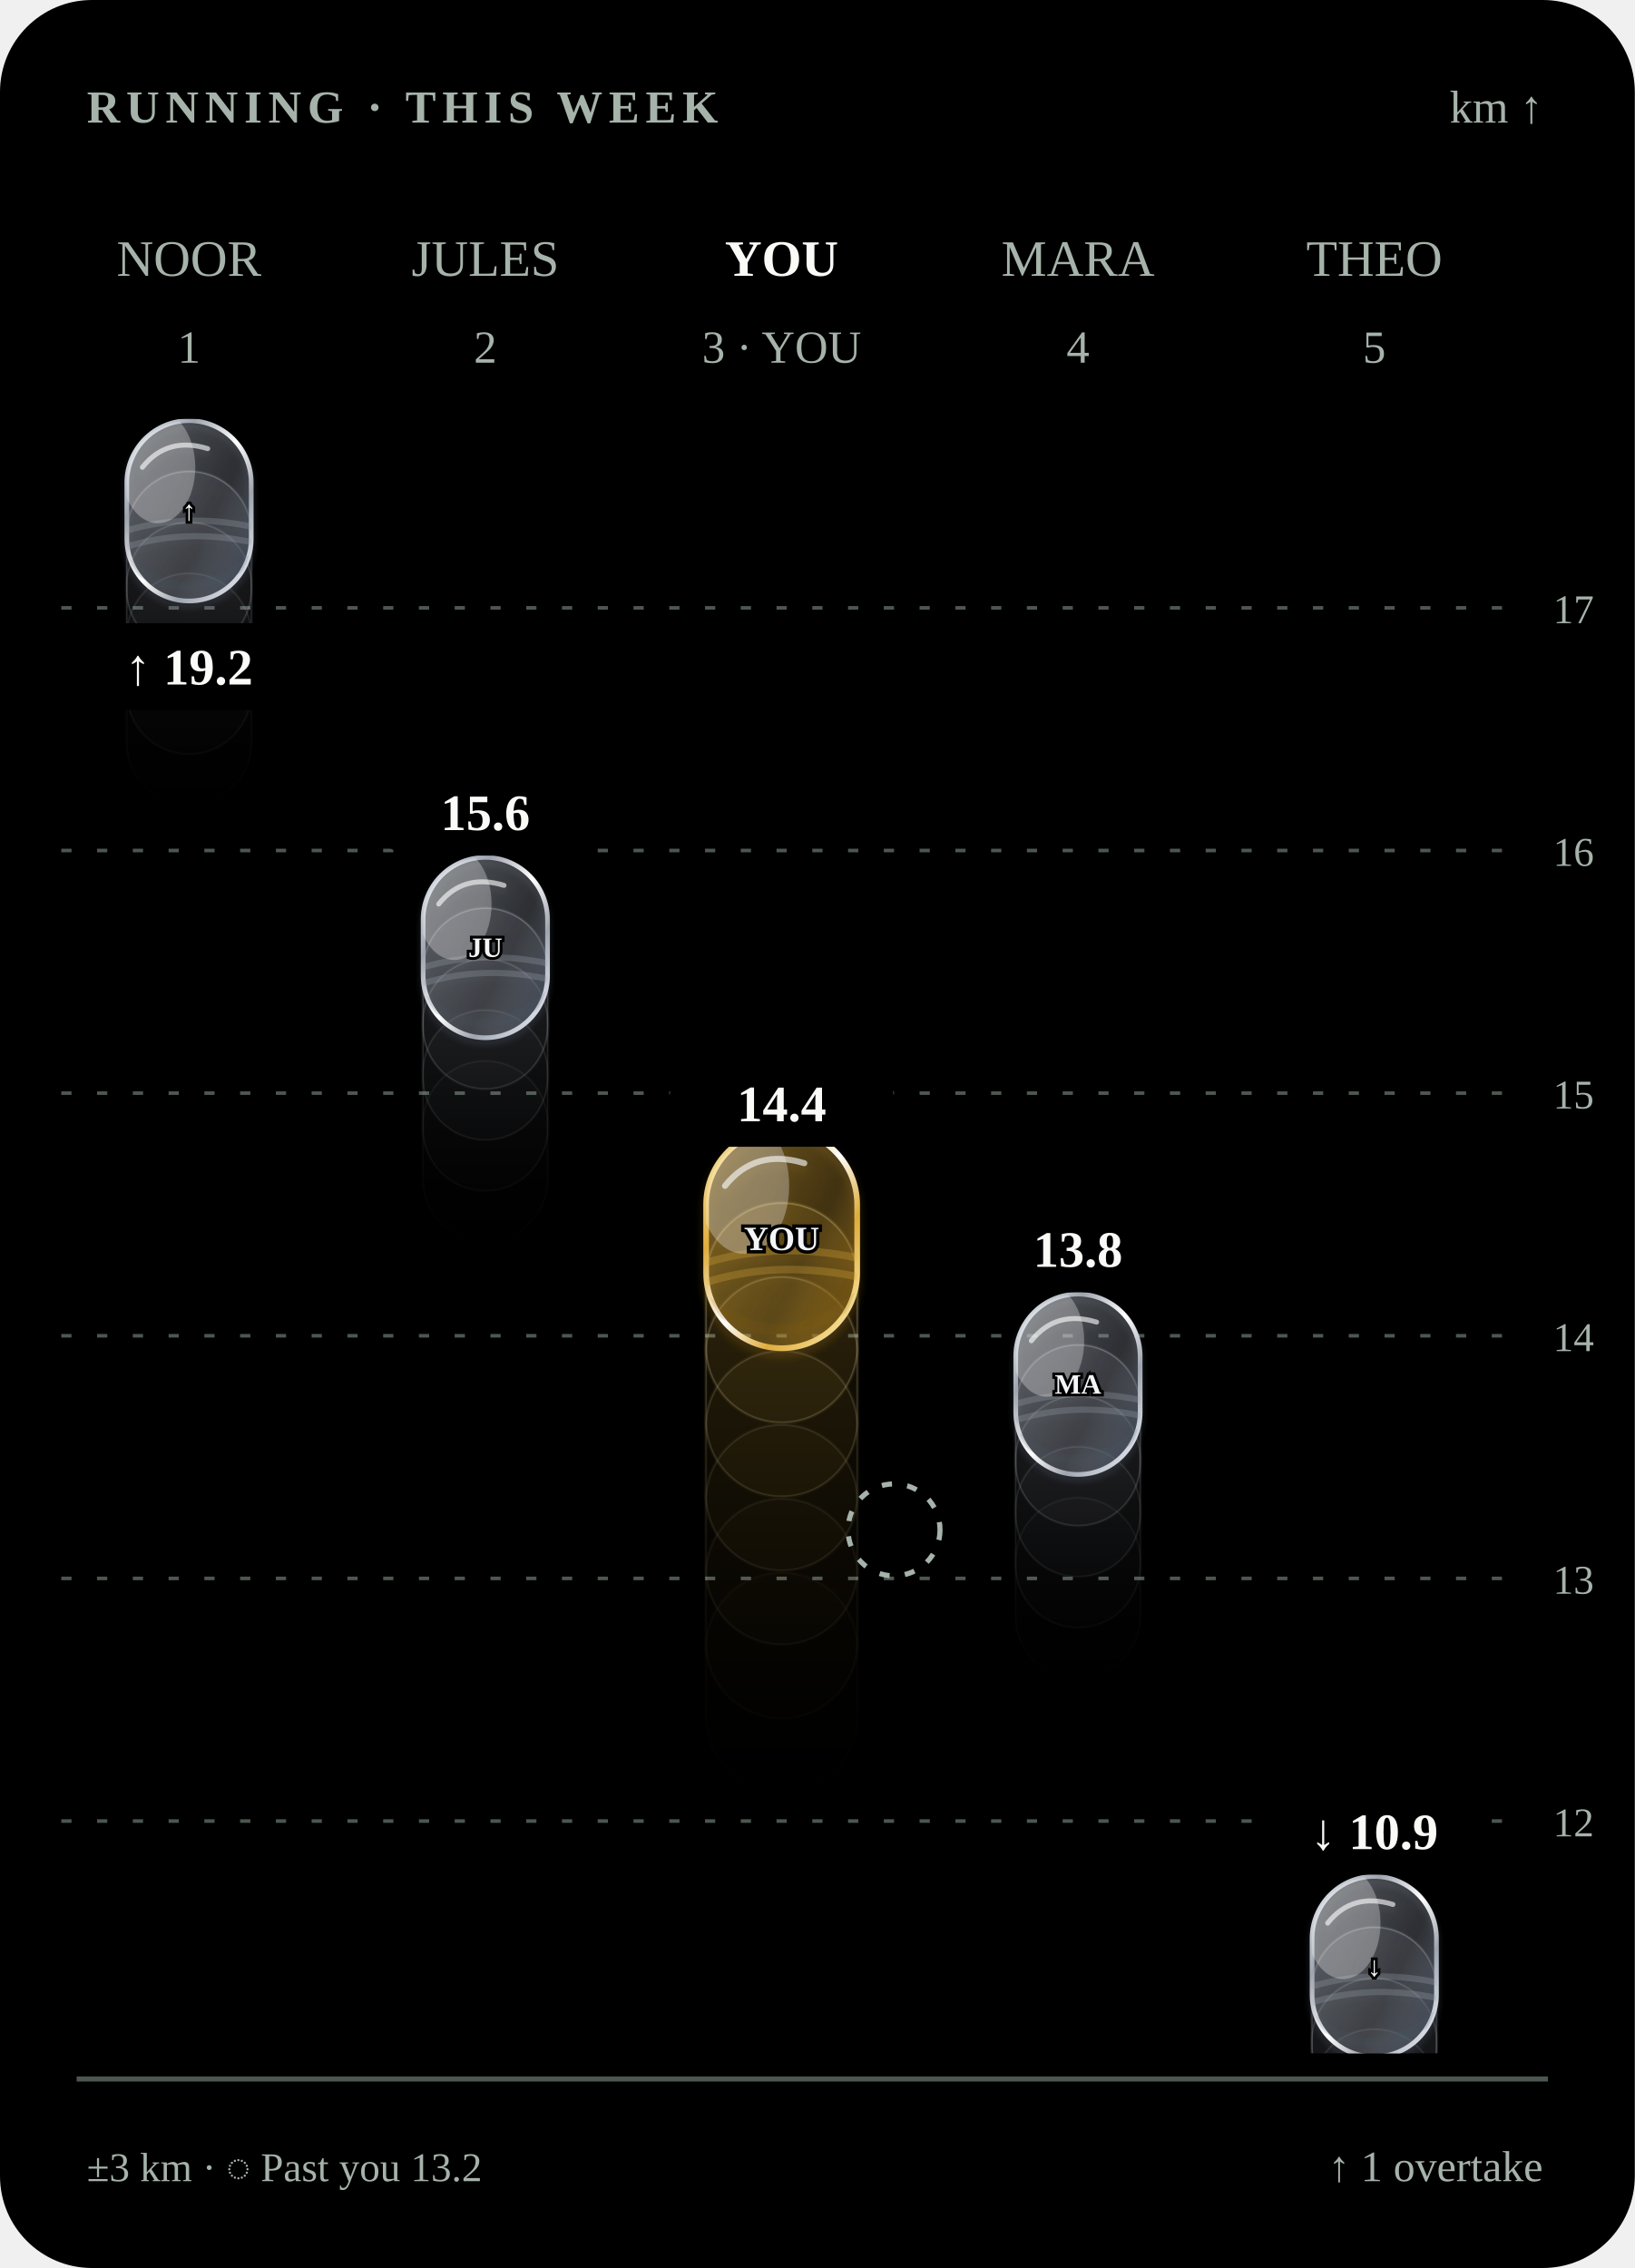
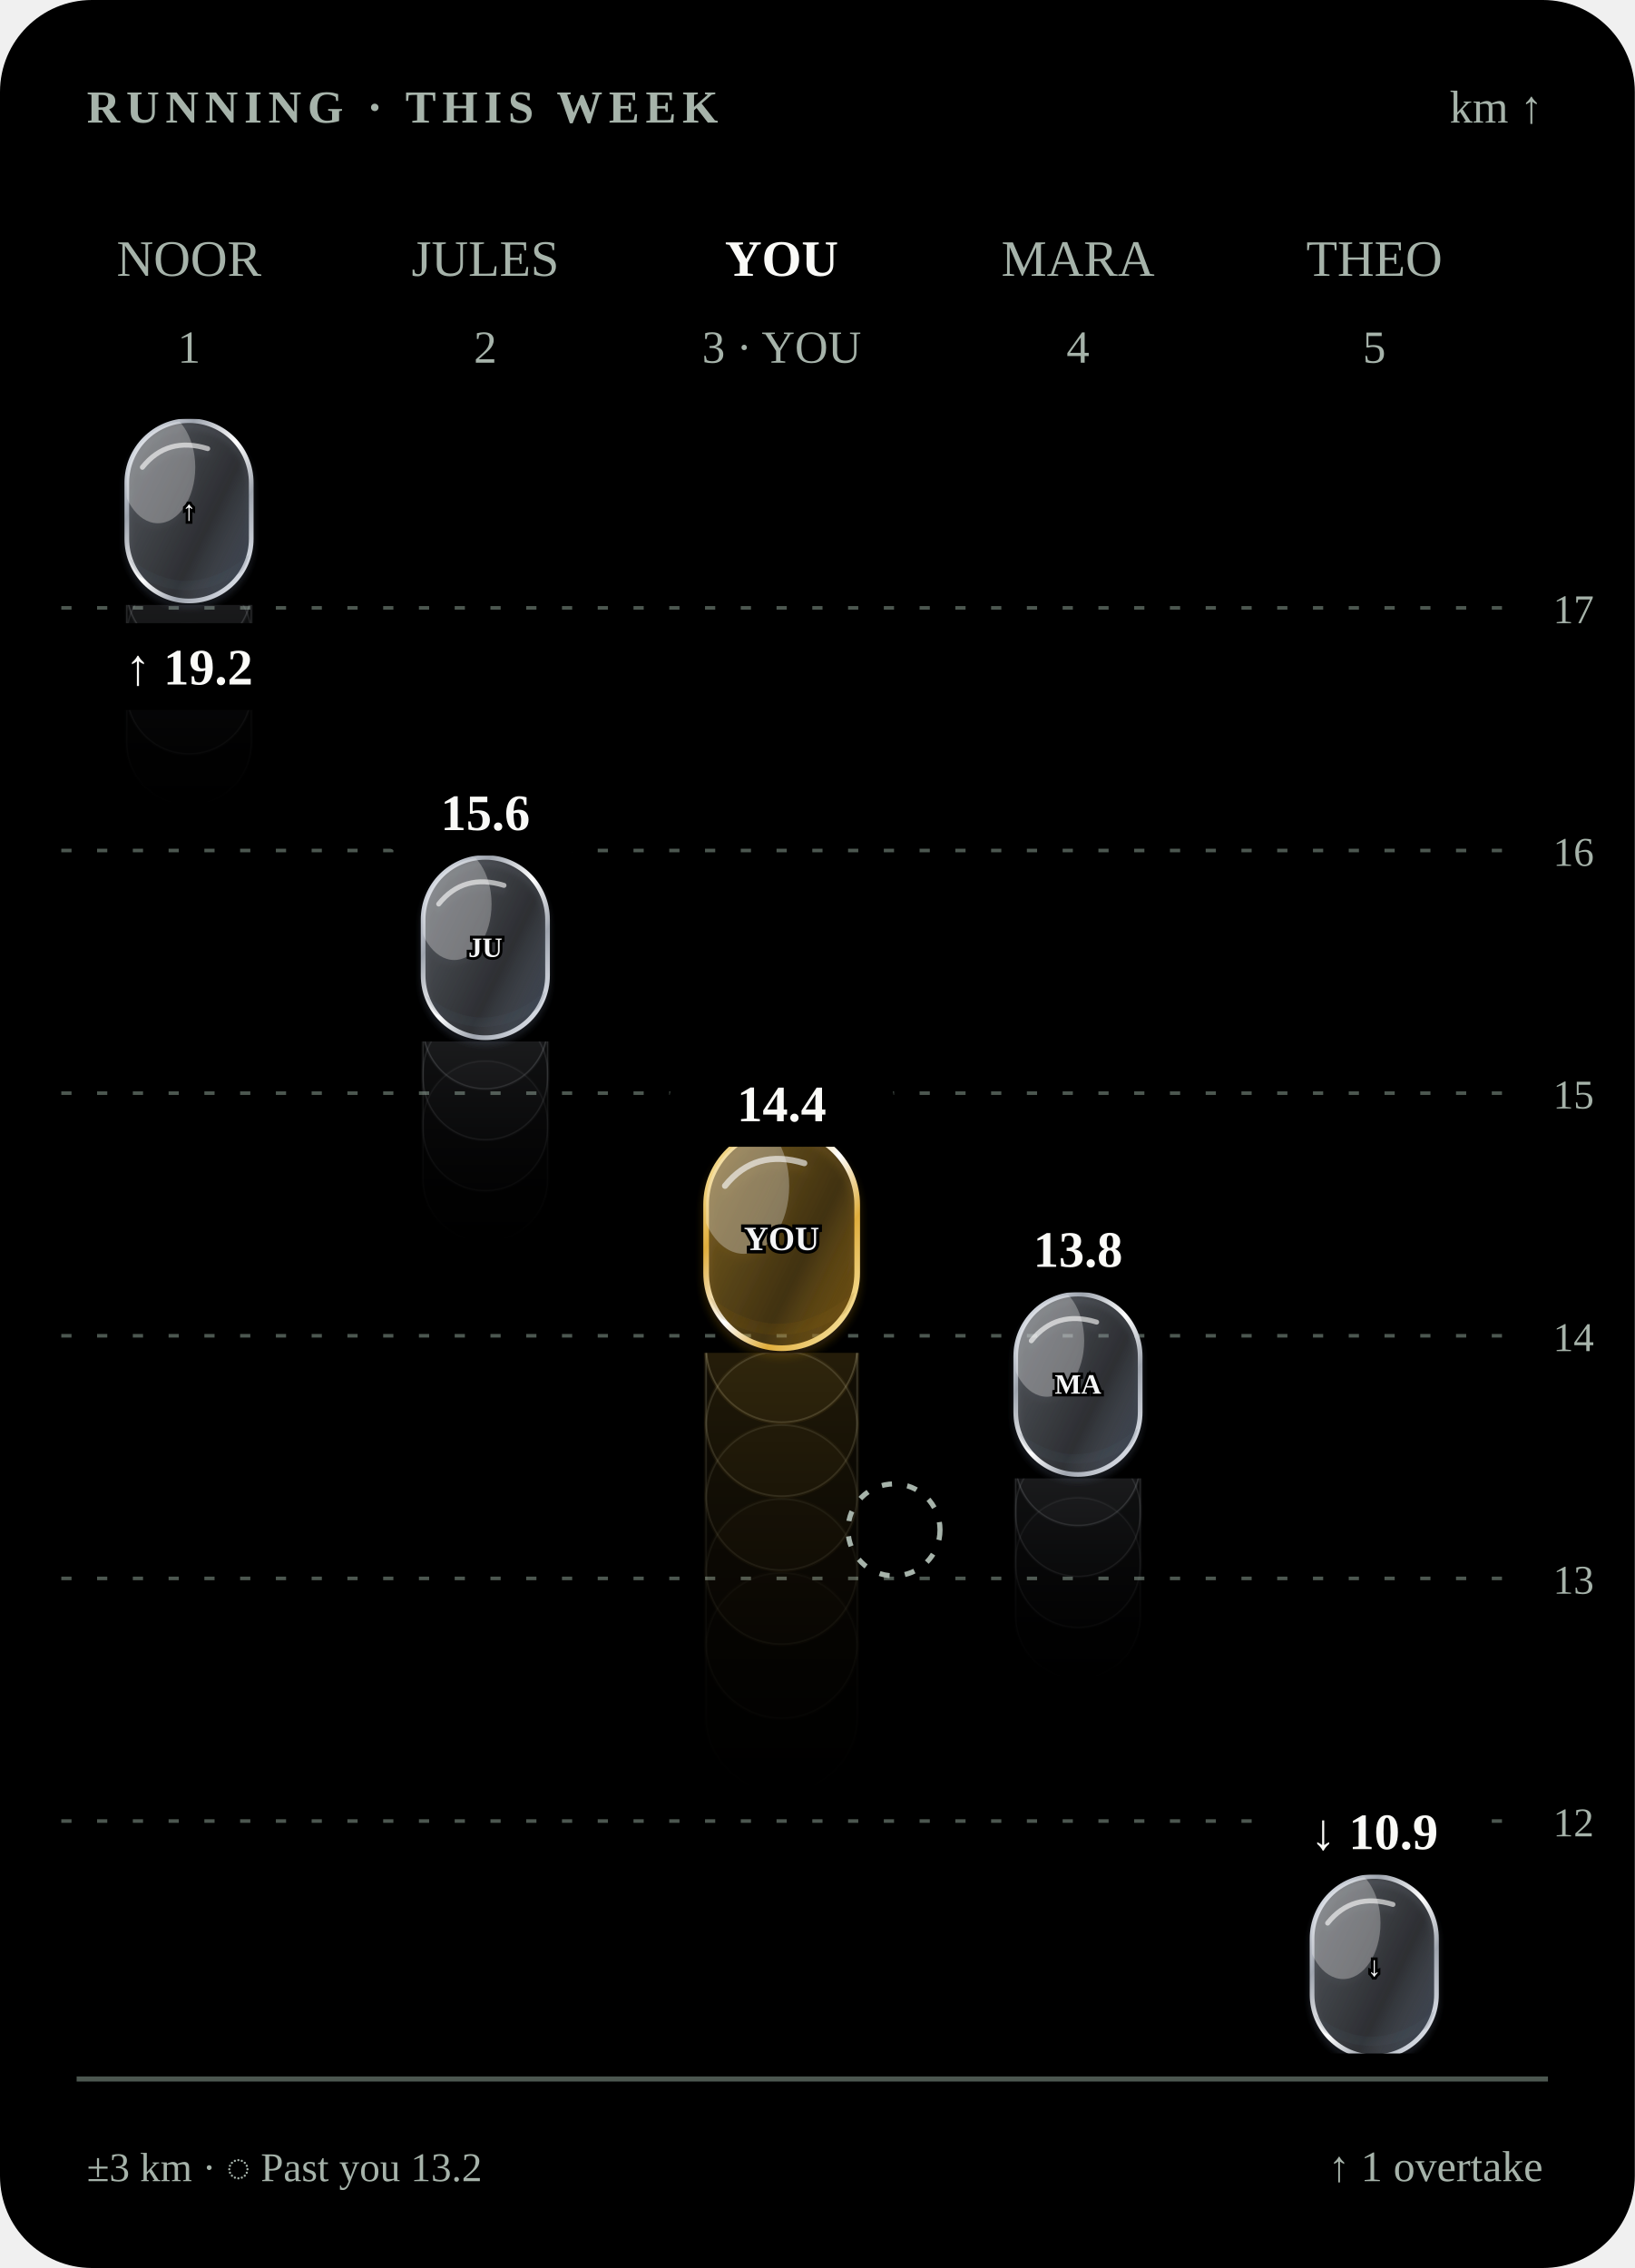
<svg xmlns="http://www.w3.org/2000/svg" viewBox="0 0 320 444" role="img" aria-label="Contour chase: fictional weekly running field. You are place 3, 14.4 km. 1 overtakes. Higher means more distance. Past you is not ranked.">
  <defs>
    <linearGradient id="«material-field-1trueR0»-wake" x1="0" y1="0" x2="0" y2="1">
      <stop stop-color="#f1c75b" stop-opacity=".65" />
      <stop offset="1" stop-color="#f1c75b" stop-opacity="0" />
    </linearGradient>
    <linearGradient id="«material-field-1trueR0»-peer" x1="0" y1="0" x2="0" y2="1">
      <stop stop-color="#819486" stop-opacity=".3" />
      <stop offset="1" stop-color="#819486" stop-opacity="0" />
    </linearGradient>
    <clipPath id="«material-field-1trueR0»-field">
      <rect x="8" y="82" width="294" height="320" rx="12" />
    </clipPath>
  </defs>
  <rect width="320" height="444" rx="18" fill="#000000" />
  <text x="17" y="24" fill="#a6b3aa" font-size="9" font-weight="600" letter-spacing="1.2">RUNNING · THIS WEEK</text>
  <text x="302" y="24" text-anchor="end" fill="#a6b3aa" font-size="9">km ↑</text>
  <g>
    <text x="37" y="54" text-anchor="middle" fill="#a6b3aa" font-size="10" font-weight="500">NOOR</text>
    <text x="37" y="71" text-anchor="middle" fill="#a6b3aa" font-size="9">1</text>
  </g>
  <g>
    <text x="95" y="54" text-anchor="middle" fill="#a6b3aa" font-size="10" font-weight="500">JULES</text>
    <text x="95" y="71" text-anchor="middle" fill="#a6b3aa" font-size="9">2</text>
  </g>
  <g>
    <text x="153" y="54" text-anchor="middle" fill="#fafaf7" font-size="10" font-weight="800">YOU</text>
    <text x="153" y="71" text-anchor="middle" fill="#a6b3aa" font-size="9">3 · YOU</text>
  </g>
  <g>
    <text x="211" y="54" text-anchor="middle" fill="#a6b3aa" font-size="10" font-weight="500">MARA</text>
    <text x="211" y="71" text-anchor="middle" fill="#a6b3aa" font-size="9">4</text>
  </g>
  <g>
    <text x="269" y="54" text-anchor="middle" fill="#a6b3aa" font-size="10" font-weight="500">THEO</text>
    <text x="269" y="71" text-anchor="middle" fill="#a6b3aa" font-size="9">5</text>
  </g>
  <g>
    <path d="M12 356.5H294" stroke="#4c5750" stroke-width="0.7" stroke-dasharray="2 5" />
    <text x="308" y="359.5" text-anchor="middle" font-size="8" fill="#a6b3aa">12</text>
  </g>
  <g>
    <path d="M12 309H294" stroke="#4c5750" stroke-width="0.7" stroke-dasharray="2 5" />
    <text x="308" y="312" text-anchor="middle" font-size="8" fill="#a6b3aa">13</text>
  </g>
  <g>
    <path d="M12 261.5H294" stroke="#4c5750" stroke-width="0.7" stroke-dasharray="2 5" />
    <text x="308" y="264.5" text-anchor="middle" font-size="8" fill="#a6b3aa">14</text>
  </g>
  <g>
    <path d="M12 214H294" stroke="#4c5750" stroke-width="0.7" stroke-dasharray="2 5" />
    <text x="308" y="217" text-anchor="middle" font-size="8" fill="#a6b3aa">15</text>
  </g>
  <g>
    <path d="M12 166.5H294" stroke="#4c5750" stroke-width="0.7" stroke-dasharray="2 5" />
    <text x="308" y="169.5" text-anchor="middle" font-size="8" fill="#a6b3aa">16</text>
  </g>
  <g>
    <path d="M12 119H294" stroke="#4c5750" stroke-width="0.7" stroke-dasharray="2 5" />
    <text x="308" y="122" text-anchor="middle" font-size="8" fill="#a6b3aa">17</text>
  </g>
  <g clip-path="url(#«material-field-1trueR0»-field)">
    <g>
      <g transform="translate(37 100) scale(0.6086957)" data-material-racer="silver">
        <defs>
          <linearGradient id="«material-field-1trueR15n»-body" x1="-0.5" y1="0" x2="0.9" y2="1">
            <stop offset="0" stop-color="#f4f8ff" stop-opacity="0.72" />
            <stop offset="0.35" stop-color="#9fa5af" stop-opacity="0.42" />
            <stop offset="0.74" stop-color="#9fa5af" stop-opacity="0.24" />
            <stop offset="1" stop-color="#4a5668" stop-opacity="0.65" />
          </linearGradient>
          <linearGradient id="«material-field-1trueR15n»-rim" x1="0" y1="0" x2="1" y2="1">
            <stop stop-color="#f4f8ff" />
            <stop offset=".27" stop-color="#9fa5af" />
            <stop offset=".5" stop-color="#fff" />
            <stop offset=".7" stop-color="#9fa5af" />
            <stop offset="1" stop-color="#f4f8ff" />
          </linearGradient>
          <linearGradient id="«material-field-1trueR15n»-shine" gradientUnits="userSpaceOnUse" x1="-38" y1="-25" x2="25" y2="18">
            <stop stop-color="white" stop-opacity="0" />
            <stop offset=".36" stop-color="white" stop-opacity="0" />
            <stop offset=".48" stop-color="white" stop-opacity="0.8" />
            <stop offset=".57" stop-color="white" stop-opacity="0" />
            <stop offset="1" stop-color="white" stop-opacity="0" />
          </linearGradient>
          <linearGradient id="«material-field-1trueR15n»-fade" x1="0" y1="0" x2="0" y2="1">
            <stop stop-color="white" />
            <stop offset="1" stop-color="white" stop-opacity="0" />
          </linearGradient>
          <mask id="«material-field-1trueR15n»-wake" maskUnits="userSpaceOnUse" x="-35" y="-35" width="70" height="140.55">
            <rect x="-35" y="-29" width="70" height="124.55" fill="url(#«material-field-1trueR15n»-fade)" />
          </mask>
+           <clipPath id="«material-field-1trueR15n»-after-head" clipPathUnits="userSpaceOnUse">
+             <rect x="-40" y="30.2" width="80" height="145.55" />
+           </clipPath>
          <clipPath id="«material-field-1trueR15n»-clip">
            <rect x="-20" y="-29" width="40" height="58" rx="20" />
          </clipPath>
          <filter id="«material-field-1trueR15n»-shadow" x="-50%" y="-50%" width="200%" height="220%">
            <feDropShadow dx="0" dy="1.5" stdDeviation="1.1" flood-color="#4a5668" flood-opacity="0.4" />
          </filter>
          <pattern id="«material-field-1trueR15n»-grain" width="3" height="3" patternUnits="userSpaceOnUse">
            <path d="M0 .4H3" stroke="#f4f8ff" stroke-opacity=".22" stroke-width=".35" />
          </pattern>
        </defs>
-         <g mask="url(#«material-field-1trueR15n»-wake)">
-           <g style="transform:translateY(16.3875px);opacity:0.6;--echo-distance:65.55px;animation-duration:1.32s;animation-delay:0s">
-             <rect x="-20" y="-29" width="40" height="58" rx="20" fill="#9fa5af" opacity="0.24" stroke="#9fa5af" stroke-width="1.2" />
-             <rect x="-20" y="-29" width="40" height="58" rx="20" fill="none" stroke="#f4f8ff" stroke-width="0.45" opacity="0.6" />
-           </g>
-           <g style="transform:translateY(32.775px);opacity:0.48;--echo-distance:65.55px;animation-duration:1.32s;animation-delay:-0.33s">
-             <rect x="-20" y="-29" width="40" height="58" rx="20" fill="#9fa5af" opacity="0.24" stroke="#9fa5af" stroke-width="1.2" />
-             <rect x="-20" y="-29" width="40" height="58" rx="20" fill="none" stroke="#f4f8ff" stroke-width="0.45" opacity="0.6" />
-           </g>
-           <g style="transform:translateY(49.1625px);opacity:0.36;--echo-distance:65.55px;animation-duration:1.32s;animation-delay:-0.66s">
-             <rect x="-20" y="-29" width="40" height="58" rx="20" fill="#9fa5af" opacity="0.24" stroke="#9fa5af" stroke-width="1.2" />
-             <rect x="-20" y="-29" width="40" height="58" rx="20" fill="none" stroke="#f4f8ff" stroke-width="0.45" opacity="0.6" />
-           </g>
-           <g style="transform:translateY(65.55px);opacity:0.24;--echo-distance:65.55px;animation-duration:1.32s;animation-delay:-0.99s">
-             <rect x="-20" y="-29" width="40" height="58" rx="20" fill="#9fa5af" opacity="0.24" stroke="#9fa5af" stroke-width="1.2" />
-             <rect x="-20" y="-29" width="40" height="58" rx="20" fill="none" stroke="#f4f8ff" stroke-width="0.45" opacity="0.6" />
+         <g clip-path="url(#«material-field-1trueR15n»-after-head)" data-wake-start="30.2">
+           <g mask="url(#«material-field-1trueR15n»-wake)">
+             <g style="transform:translateY(16.3875px);opacity:0.6;--echo-distance:65.55px;animation-duration:1.32s;animation-delay:0s">
+               <rect x="-20" y="-29" width="40" height="58" rx="20" fill="#9fa5af" opacity="0.24" stroke="#9fa5af" stroke-width="1.2" />
+               <rect x="-20" y="-29" width="40" height="58" rx="20" fill="none" stroke="#f4f8ff" stroke-width="0.45" opacity="0.6" />
+             </g>
+             <g style="transform:translateY(32.775px);opacity:0.48;--echo-distance:65.55px;animation-duration:1.32s;animation-delay:-0.33s">
+               <rect x="-20" y="-29" width="40" height="58" rx="20" fill="#9fa5af" opacity="0.24" stroke="#9fa5af" stroke-width="1.2" />
+               <rect x="-20" y="-29" width="40" height="58" rx="20" fill="none" stroke="#f4f8ff" stroke-width="0.45" opacity="0.6" />
+             </g>
+             <g style="transform:translateY(49.1625px);opacity:0.36;--echo-distance:65.55px;animation-duration:1.32s;animation-delay:-0.66s">
+               <rect x="-20" y="-29" width="40" height="58" rx="20" fill="#9fa5af" opacity="0.24" stroke="#9fa5af" stroke-width="1.2" />
+               <rect x="-20" y="-29" width="40" height="58" rx="20" fill="none" stroke="#f4f8ff" stroke-width="0.45" opacity="0.6" />
+             </g>
+             <g style="transform:translateY(65.55px);opacity:0.24;--echo-distance:65.55px;animation-duration:1.32s;animation-delay:-0.99s">
+               <rect x="-20" y="-29" width="40" height="58" rx="20" fill="#9fa5af" opacity="0.24" stroke="#9fa5af" stroke-width="1.2" />
+               <rect x="-20" y="-29" width="40" height="58" rx="20" fill="none" stroke="#f4f8ff" stroke-width="0.45" opacity="0.6" />
+             </g>
          </g>
        </g>
        <g filter="url(#«material-field-1trueR15n»-shadow)">
          <rect x="-20" y="-29" width="40" height="58" rx="20" fill="url(#«material-field-1trueR15n»-body)" stroke="url(#«material-field-1trueR15n»-rim)" stroke-width="1.5" />
          <g clip-path="url(#«material-field-1trueR15n»-clip)">
-             <path d="M-32 11Q-3-3 31 8M-31 16Q-3 2 31 13" fill="none" stroke="#9fa5af" stroke-width="2" opacity=".28" />
            <ellipse cx="-10" cy="-14" rx="12" ry="18" fill="white" opacity="0.28" />
            <path d="M-15-14Q-7-24 6-20" fill="none" stroke="white" stroke-width="1.6" stroke-linecap="round" opacity="0.6" />
            <path d="M-23 14Q0 35 24 12" fill="none" stroke="#4a5668" stroke-width="3" opacity=".15" />
          </g>
        </g>
        <text x="0" y="3" text-anchor="middle" fill="#f4f5f6" stroke="#000000" stroke-width="1.8" paint-order="stroke" font-size="9" font-weight="800">↑</text>
      </g>
      <g display="none">
        <circle cx="37" cy="114" r="14" fill="none" stroke="#819486" stroke-width="1.4" opacity="0.35" />
        <circle cx="37" cy="127" r="14" fill="none" stroke="#819486" stroke-width="1.4" opacity="0.2" />
        <circle cx="37" cy="100" r="14" fill="#fafaf7" stroke="#819486" stroke-width="1.5" />
        <text x="37" y="103" text-anchor="middle" font-size="8.5" font-weight="700" fill="#fafaf7">↑</text>
      </g>
      <rect x="15" y="122" width="44" height="17" rx="8" fill="#000000" />
      <text x="37" y="134" text-anchor="middle" font-size="10" font-weight="700" fill="#fafaf7">↑ 19.2</text>
    </g>
    <g>
      <g transform="translate(95 185.5) scale(0.6086957)" data-material-racer="silver">
        <defs>
          <linearGradient id="«material-field-1trueR19n»-body" x1="-0.5" y1="0" x2="0.9" y2="1">
            <stop offset="0" stop-color="#f4f8ff" stop-opacity="0.72" />
            <stop offset="0.35" stop-color="#9fa5af" stop-opacity="0.42" />
            <stop offset="0.74" stop-color="#9fa5af" stop-opacity="0.24" />
            <stop offset="1" stop-color="#4a5668" stop-opacity="0.65" />
          </linearGradient>
          <linearGradient id="«material-field-1trueR19n»-rim" x1="0" y1="0" x2="1" y2="1">
            <stop stop-color="#f4f8ff" />
            <stop offset=".27" stop-color="#9fa5af" />
            <stop offset=".5" stop-color="#fff" />
            <stop offset=".7" stop-color="#9fa5af" />
            <stop offset="1" stop-color="#f4f8ff" />
          </linearGradient>
          <linearGradient id="«material-field-1trueR19n»-shine" gradientUnits="userSpaceOnUse" x1="-38" y1="-25" x2="25" y2="18">
            <stop stop-color="white" stop-opacity="0" />
            <stop offset=".36" stop-color="white" stop-opacity="0" />
            <stop offset=".48" stop-color="white" stop-opacity="0.8" />
            <stop offset=".57" stop-color="white" stop-opacity="0" />
            <stop offset="1" stop-color="white" stop-opacity="0" />
          </linearGradient>
          <linearGradient id="«material-field-1trueR19n»-fade" x1="0" y1="0" x2="0" y2="1">
            <stop stop-color="white" />
            <stop offset="1" stop-color="white" stop-opacity="0" />
          </linearGradient>
          <mask id="«material-field-1trueR19n»-wake" maskUnits="userSpaceOnUse" x="-35" y="-35" width="70" height="140.55">
            <rect x="-35" y="-29" width="70" height="124.55" fill="url(#«material-field-1trueR19n»-fade)" />
          </mask>
+           <clipPath id="«material-field-1trueR19n»-after-head" clipPathUnits="userSpaceOnUse">
+             <rect x="-40" y="30.2" width="80" height="145.55" />
+           </clipPath>
          <clipPath id="«material-field-1trueR19n»-clip">
            <rect x="-20" y="-29" width="40" height="58" rx="20" />
          </clipPath>
          <filter id="«material-field-1trueR19n»-shadow" x="-50%" y="-50%" width="200%" height="220%">
            <feDropShadow dx="0" dy="1.5" stdDeviation="1.1" flood-color="#4a5668" flood-opacity="0.4" />
          </filter>
          <pattern id="«material-field-1trueR19n»-grain" width="3" height="3" patternUnits="userSpaceOnUse">
            <path d="M0 .4H3" stroke="#f4f8ff" stroke-opacity=".22" stroke-width=".35" />
          </pattern>
        </defs>
-         <g mask="url(#«material-field-1trueR19n»-wake)">
-           <g style="transform:translateY(16.3875px);opacity:0.6;--echo-distance:65.55px;animation-duration:1.32s;animation-delay:0s">
-             <rect x="-20" y="-29" width="40" height="58" rx="20" fill="#9fa5af" opacity="0.24" stroke="#9fa5af" stroke-width="1.2" />
-             <rect x="-20" y="-29" width="40" height="58" rx="20" fill="none" stroke="#f4f8ff" stroke-width="0.45" opacity="0.6" />
-           </g>
-           <g style="transform:translateY(32.775px);opacity:0.48;--echo-distance:65.55px;animation-duration:1.32s;animation-delay:-0.33s">
-             <rect x="-20" y="-29" width="40" height="58" rx="20" fill="#9fa5af" opacity="0.24" stroke="#9fa5af" stroke-width="1.2" />
-             <rect x="-20" y="-29" width="40" height="58" rx="20" fill="none" stroke="#f4f8ff" stroke-width="0.45" opacity="0.6" />
-           </g>
-           <g style="transform:translateY(49.1625px);opacity:0.36;--echo-distance:65.55px;animation-duration:1.32s;animation-delay:-0.66s">
-             <rect x="-20" y="-29" width="40" height="58" rx="20" fill="#9fa5af" opacity="0.24" stroke="#9fa5af" stroke-width="1.2" />
-             <rect x="-20" y="-29" width="40" height="58" rx="20" fill="none" stroke="#f4f8ff" stroke-width="0.45" opacity="0.6" />
-           </g>
-           <g style="transform:translateY(65.55px);opacity:0.24;--echo-distance:65.55px;animation-duration:1.32s;animation-delay:-0.99s">
-             <rect x="-20" y="-29" width="40" height="58" rx="20" fill="#9fa5af" opacity="0.24" stroke="#9fa5af" stroke-width="1.2" />
-             <rect x="-20" y="-29" width="40" height="58" rx="20" fill="none" stroke="#f4f8ff" stroke-width="0.45" opacity="0.6" />
+         <g clip-path="url(#«material-field-1trueR19n»-after-head)" data-wake-start="30.2">
+           <g mask="url(#«material-field-1trueR19n»-wake)">
+             <g style="transform:translateY(16.3875px);opacity:0.6;--echo-distance:65.55px;animation-duration:1.32s;animation-delay:0s">
+               <rect x="-20" y="-29" width="40" height="58" rx="20" fill="#9fa5af" opacity="0.24" stroke="#9fa5af" stroke-width="1.2" />
+               <rect x="-20" y="-29" width="40" height="58" rx="20" fill="none" stroke="#f4f8ff" stroke-width="0.45" opacity="0.6" />
+             </g>
+             <g style="transform:translateY(32.775px);opacity:0.48;--echo-distance:65.55px;animation-duration:1.32s;animation-delay:-0.33s">
+               <rect x="-20" y="-29" width="40" height="58" rx="20" fill="#9fa5af" opacity="0.24" stroke="#9fa5af" stroke-width="1.2" />
+               <rect x="-20" y="-29" width="40" height="58" rx="20" fill="none" stroke="#f4f8ff" stroke-width="0.45" opacity="0.6" />
+             </g>
+             <g style="transform:translateY(49.1625px);opacity:0.36;--echo-distance:65.55px;animation-duration:1.32s;animation-delay:-0.66s">
+               <rect x="-20" y="-29" width="40" height="58" rx="20" fill="#9fa5af" opacity="0.24" stroke="#9fa5af" stroke-width="1.2" />
+               <rect x="-20" y="-29" width="40" height="58" rx="20" fill="none" stroke="#f4f8ff" stroke-width="0.45" opacity="0.6" />
+             </g>
+             <g style="transform:translateY(65.55px);opacity:0.24;--echo-distance:65.55px;animation-duration:1.32s;animation-delay:-0.99s">
+               <rect x="-20" y="-29" width="40" height="58" rx="20" fill="#9fa5af" opacity="0.24" stroke="#9fa5af" stroke-width="1.2" />
+               <rect x="-20" y="-29" width="40" height="58" rx="20" fill="none" stroke="#f4f8ff" stroke-width="0.45" opacity="0.6" />
+             </g>
          </g>
        </g>
        <g filter="url(#«material-field-1trueR19n»-shadow)">
          <rect x="-20" y="-29" width="40" height="58" rx="20" fill="url(#«material-field-1trueR19n»-body)" stroke="url(#«material-field-1trueR19n»-rim)" stroke-width="1.5" />
          <g clip-path="url(#«material-field-1trueR19n»-clip)">
-             <path d="M-32 11Q-3-3 31 8M-31 16Q-3 2 31 13" fill="none" stroke="#9fa5af" stroke-width="2" opacity=".28" />
            <ellipse cx="-10" cy="-14" rx="12" ry="18" fill="white" opacity="0.28" />
            <path d="M-15-14Q-7-24 6-20" fill="none" stroke="white" stroke-width="1.6" stroke-linecap="round" opacity="0.6" />
            <path d="M-23 14Q0 35 24 12" fill="none" stroke="#4a5668" stroke-width="3" opacity=".15" />
          </g>
        </g>
        <text x="0" y="3" text-anchor="middle" fill="#f4f5f6" stroke="#000000" stroke-width="1.8" paint-order="stroke" font-size="9" font-weight="800">JU</text>
      </g>
      <g display="none">
        <circle cx="95" cy="199.5" r="14" fill="none" stroke="#819486" stroke-width="1.4" opacity="0.35" />
        <circle cx="95" cy="212.5" r="14" fill="none" stroke="#819486" stroke-width="1.4" opacity="0.2" />
        <circle cx="95" cy="185.5" r="14" fill="#fafaf7" stroke="#819486" stroke-width="1.5" />
        <text x="95" y="188.5" text-anchor="middle" font-size="8.5" font-weight="700" fill="#fafaf7">JU</text>
      </g>
      <rect x="73" y="150.5" width="44" height="17" rx="8" fill="#000000" />
      <text x="95" y="162.5" text-anchor="middle" font-size="10" font-weight="700" fill="#fafaf7">15.6</text>
    </g>
    <g>
      <g transform="translate(153 242.5) scale(0.7391304)" data-material-racer="gold">
        <defs>
          <linearGradient id="«material-field-1trueR1dn»-body" x1="-0.5" y1="0" x2="0.9" y2="1">
            <stop offset="0" stop-color="#fff2ba" stop-opacity="0.72" />
            <stop offset="0.35" stop-color="#dfad3c" stop-opacity="0.42" />
            <stop offset="0.74" stop-color="#dfad3c" stop-opacity="0.24" />
            <stop offset="1" stop-color="#886012" stop-opacity="0.65" />
          </linearGradient>
          <linearGradient id="«material-field-1trueR1dn»-rim" x1="0" y1="0" x2="1" y2="1">
            <stop stop-color="#fff2ba" />
            <stop offset=".27" stop-color="#dfad3c" />
            <stop offset=".5" stop-color="#fff" />
            <stop offset=".7" stop-color="#dfad3c" />
            <stop offset="1" stop-color="#fff2ba" />
          </linearGradient>
          <linearGradient id="«material-field-1trueR1dn»-shine" gradientUnits="userSpaceOnUse" x1="-38" y1="-25" x2="25" y2="18">
            <stop stop-color="white" stop-opacity="0" />
            <stop offset=".36" stop-color="white" stop-opacity="0" />
            <stop offset=".48" stop-color="white" stop-opacity="0.8" />
            <stop offset=".57" stop-color="white" stop-opacity="0" />
            <stop offset="1" stop-color="white" stop-opacity="0" />
          </linearGradient>
          <linearGradient id="«material-field-1trueR1dn»-fade" x1="0" y1="0" x2="0" y2="1">
            <stop stop-color="white" />
            <stop offset="1" stop-color="white" stop-opacity="0" />
          </linearGradient>
          <mask id="«material-field-1trueR1dn»-wake" maskUnits="userSpaceOnUse" x="-35" y="-35" width="70" height="192.55">
            <rect x="-35" y="-29" width="70" height="176.55" fill="url(#«material-field-1trueR1dn»-fade)" />
          </mask>
+           <clipPath id="«material-field-1trueR1dn»-after-head" clipPathUnits="userSpaceOnUse">
+             <rect x="-40" y="30.2" width="80" height="197.55" />
+           </clipPath>
          <clipPath id="«material-field-1trueR1dn»-clip">
            <rect x="-20" y="-29" width="40" height="58" rx="20" />
          </clipPath>
          <filter id="«material-field-1trueR1dn»-shadow" x="-50%" y="-50%" width="200%" height="220%">
            <feDropShadow dx="0" dy="1.5" stdDeviation="1.1" flood-color="#886012" flood-opacity="0.4" />
          </filter>
          <pattern id="«material-field-1trueR1dn»-grain" width="3" height="3" patternUnits="userSpaceOnUse">
            <path d="M0 .4H3" stroke="#fff2ba" stroke-opacity=".22" stroke-width=".35" />
          </pattern>
        </defs>
-         <g mask="url(#«material-field-1trueR1dn»-wake)">
-           <g style="transform:translateY(19.59167px);opacity:0.6;--echo-distance:117.55px;animation-duration:1.15s;animation-delay:0s">
-             <rect x="-20" y="-29" width="40" height="58" rx="20" fill="#dfad3c" opacity="0.24" stroke="#dfad3c" stroke-width="1.2" />
-             <rect x="-20" y="-29" width="40" height="58" rx="20" fill="none" stroke="#fff2ba" stroke-width="0.45" opacity="0.6" />
-           </g>
-           <g style="transform:translateY(39.18333px);opacity:0.514;--echo-distance:117.55px;animation-duration:1.15s;animation-delay:-0.192s">
-             <rect x="-20" y="-29" width="40" height="58" rx="20" fill="#dfad3c" opacity="0.24" stroke="#dfad3c" stroke-width="1.2" />
-             <rect x="-20" y="-29" width="40" height="58" rx="20" fill="none" stroke="#fff2ba" stroke-width="0.45" opacity="0.6" />
-           </g>
-           <g style="transform:translateY(58.775px);opacity:0.429;--echo-distance:117.55px;animation-duration:1.15s;animation-delay:-0.383s">
-             <rect x="-20" y="-29" width="40" height="58" rx="20" fill="#dfad3c" opacity="0.24" stroke="#dfad3c" stroke-width="1.2" />
-             <rect x="-20" y="-29" width="40" height="58" rx="20" fill="none" stroke="#fff2ba" stroke-width="0.45" opacity="0.6" />
-           </g>
-           <g style="transform:translateY(78.36667px);opacity:0.343;--echo-distance:117.55px;animation-duration:1.15s;animation-delay:-0.575s">
-             <rect x="-20" y="-29" width="40" height="58" rx="20" fill="#dfad3c" opacity="0.24" stroke="#dfad3c" stroke-width="1.2" />
-             <rect x="-20" y="-29" width="40" height="58" rx="20" fill="none" stroke="#fff2ba" stroke-width="0.45" opacity="0.6" />
-           </g>
-           <g style="transform:translateY(97.95833px);opacity:0.257;--echo-distance:117.55px;animation-duration:1.15s;animation-delay:-0.767s">
-             <rect x="-20" y="-29" width="40" height="58" rx="20" fill="#dfad3c" opacity="0.24" stroke="#dfad3c" stroke-width="1.2" />
-             <rect x="-20" y="-29" width="40" height="58" rx="20" fill="none" stroke="#fff2ba" stroke-width="0.45" opacity="0.6" />
-           </g>
-           <g style="transform:translateY(117.55px);opacity:0.171;--echo-distance:117.55px;animation-duration:1.15s;animation-delay:-0.958s">
-             <rect x="-20" y="-29" width="40" height="58" rx="20" fill="#dfad3c" opacity="0.24" stroke="#dfad3c" stroke-width="1.2" />
-             <rect x="-20" y="-29" width="40" height="58" rx="20" fill="none" stroke="#fff2ba" stroke-width="0.45" opacity="0.6" />
+         <g clip-path="url(#«material-field-1trueR1dn»-after-head)" data-wake-start="30.2">
+           <g mask="url(#«material-field-1trueR1dn»-wake)">
+             <g style="transform:translateY(19.59167px);opacity:0.6;--echo-distance:117.55px;animation-duration:1.15s;animation-delay:0s">
+               <rect x="-20" y="-29" width="40" height="58" rx="20" fill="#dfad3c" opacity="0.24" stroke="#dfad3c" stroke-width="1.2" />
+               <rect x="-20" y="-29" width="40" height="58" rx="20" fill="none" stroke="#fff2ba" stroke-width="0.45" opacity="0.6" />
+             </g>
+             <g style="transform:translateY(39.18333px);opacity:0.514;--echo-distance:117.55px;animation-duration:1.15s;animation-delay:-0.192s">
+               <rect x="-20" y="-29" width="40" height="58" rx="20" fill="#dfad3c" opacity="0.24" stroke="#dfad3c" stroke-width="1.2" />
+               <rect x="-20" y="-29" width="40" height="58" rx="20" fill="none" stroke="#fff2ba" stroke-width="0.45" opacity="0.6" />
+             </g>
+             <g style="transform:translateY(58.775px);opacity:0.429;--echo-distance:117.55px;animation-duration:1.15s;animation-delay:-0.383s">
+               <rect x="-20" y="-29" width="40" height="58" rx="20" fill="#dfad3c" opacity="0.24" stroke="#dfad3c" stroke-width="1.2" />
+               <rect x="-20" y="-29" width="40" height="58" rx="20" fill="none" stroke="#fff2ba" stroke-width="0.45" opacity="0.6" />
+             </g>
+             <g style="transform:translateY(78.36667px);opacity:0.343;--echo-distance:117.55px;animation-duration:1.15s;animation-delay:-0.575s">
+               <rect x="-20" y="-29" width="40" height="58" rx="20" fill="#dfad3c" opacity="0.24" stroke="#dfad3c" stroke-width="1.2" />
+               <rect x="-20" y="-29" width="40" height="58" rx="20" fill="none" stroke="#fff2ba" stroke-width="0.45" opacity="0.6" />
+             </g>
+             <g style="transform:translateY(97.95833px);opacity:0.257;--echo-distance:117.55px;animation-duration:1.15s;animation-delay:-0.767s">
+               <rect x="-20" y="-29" width="40" height="58" rx="20" fill="#dfad3c" opacity="0.24" stroke="#dfad3c" stroke-width="1.2" />
+               <rect x="-20" y="-29" width="40" height="58" rx="20" fill="none" stroke="#fff2ba" stroke-width="0.45" opacity="0.6" />
+             </g>
+             <g style="transform:translateY(117.55px);opacity:0.171;--echo-distance:117.55px;animation-duration:1.15s;animation-delay:-0.958s">
+               <rect x="-20" y="-29" width="40" height="58" rx="20" fill="#dfad3c" opacity="0.24" stroke="#dfad3c" stroke-width="1.2" />
+               <rect x="-20" y="-29" width="40" height="58" rx="20" fill="none" stroke="#fff2ba" stroke-width="0.45" opacity="0.6" />
+             </g>
          </g>
        </g>
        <g filter="url(#«material-field-1trueR1dn»-shadow)">
          <rect x="-20" y="-29" width="40" height="58" rx="20" fill="url(#«material-field-1trueR1dn»-body)" stroke="url(#«material-field-1trueR1dn»-rim)" stroke-width="1.5" />
          <g clip-path="url(#«material-field-1trueR1dn»-clip)">
-             <path d="M-32 11Q-3-3 31 8M-31 16Q-3 2 31 13" fill="none" stroke="#dfad3c" stroke-width="2" opacity=".28" />
            <ellipse cx="-10" cy="-14" rx="12" ry="18" fill="white" opacity="0.28" />
            <path d="M-15-14Q-7-24 6-20" fill="none" stroke="white" stroke-width="1.6" stroke-linecap="round" opacity="0.6" />
            <path d="M-23 14Q0 35 24 12" fill="none" stroke="#886012" stroke-width="3" opacity=".15" />
          </g>
        </g>
        <text x="0" y="3" text-anchor="middle" fill="#f4f5f6" stroke="#000000" stroke-width="1.8" paint-order="stroke" font-size="9" font-weight="800">YOU</text>
      </g>
      <g display="none">
        <circle cx="153" cy="256.5" r="14" fill="none" stroke="#f1c75b" stroke-width="1.4" opacity="0.35" />
        <circle cx="153" cy="269.5" r="14" fill="none" stroke="#f1c75b" stroke-width="1.4" opacity="0.2" />
        <circle cx="153" cy="242.5" r="17" fill="#fafaf7" stroke="#282f2c" stroke-width="2.5" />
        <text x="153" y="245.5" text-anchor="middle" font-size="8" font-weight="700" fill="#282f2c">YOU</text>
      </g>
      <rect x="131" y="207.5" width="44" height="17" rx="8" fill="#000000" />
      <text x="153" y="219.5" text-anchor="middle" font-size="10" font-weight="700" fill="#fafaf7">14.4</text>
    </g>
    <g>
      <g transform="translate(211 271) scale(0.6086957)" data-material-racer="silver">
        <defs>
          <linearGradient id="«material-field-1trueR1hn»-body" x1="-0.5" y1="0" x2="0.9" y2="1">
            <stop offset="0" stop-color="#f4f8ff" stop-opacity="0.72" />
            <stop offset="0.35" stop-color="#9fa5af" stop-opacity="0.42" />
            <stop offset="0.74" stop-color="#9fa5af" stop-opacity="0.24" />
            <stop offset="1" stop-color="#4a5668" stop-opacity="0.65" />
          </linearGradient>
          <linearGradient id="«material-field-1trueR1hn»-rim" x1="0" y1="0" x2="1" y2="1">
            <stop stop-color="#f4f8ff" />
            <stop offset=".27" stop-color="#9fa5af" />
            <stop offset=".5" stop-color="#fff" />
            <stop offset=".7" stop-color="#9fa5af" />
            <stop offset="1" stop-color="#f4f8ff" />
          </linearGradient>
          <linearGradient id="«material-field-1trueR1hn»-shine" gradientUnits="userSpaceOnUse" x1="-38" y1="-25" x2="25" y2="18">
            <stop stop-color="white" stop-opacity="0" />
            <stop offset=".36" stop-color="white" stop-opacity="0" />
            <stop offset=".48" stop-color="white" stop-opacity="0.8" />
            <stop offset=".57" stop-color="white" stop-opacity="0" />
            <stop offset="1" stop-color="white" stop-opacity="0" />
          </linearGradient>
          <linearGradient id="«material-field-1trueR1hn»-fade" x1="0" y1="0" x2="0" y2="1">
            <stop stop-color="white" />
            <stop offset="1" stop-color="white" stop-opacity="0" />
          </linearGradient>
          <mask id="«material-field-1trueR1hn»-wake" maskUnits="userSpaceOnUse" x="-35" y="-35" width="70" height="140.55">
            <rect x="-35" y="-29" width="70" height="124.55" fill="url(#«material-field-1trueR1hn»-fade)" />
          </mask>
+           <clipPath id="«material-field-1trueR1hn»-after-head" clipPathUnits="userSpaceOnUse">
+             <rect x="-40" y="30.2" width="80" height="145.55" />
+           </clipPath>
          <clipPath id="«material-field-1trueR1hn»-clip">
            <rect x="-20" y="-29" width="40" height="58" rx="20" />
          </clipPath>
          <filter id="«material-field-1trueR1hn»-shadow" x="-50%" y="-50%" width="200%" height="220%">
            <feDropShadow dx="0" dy="1.5" stdDeviation="1.1" flood-color="#4a5668" flood-opacity="0.4" />
          </filter>
          <pattern id="«material-field-1trueR1hn»-grain" width="3" height="3" patternUnits="userSpaceOnUse">
            <path d="M0 .4H3" stroke="#f4f8ff" stroke-opacity=".22" stroke-width=".35" />
          </pattern>
        </defs>
-         <g mask="url(#«material-field-1trueR1hn»-wake)">
-           <g style="transform:translateY(16.3875px);opacity:0.6;--echo-distance:65.55px;animation-duration:1.32s;animation-delay:0s">
-             <rect x="-20" y="-29" width="40" height="58" rx="20" fill="#9fa5af" opacity="0.24" stroke="#9fa5af" stroke-width="1.2" />
-             <rect x="-20" y="-29" width="40" height="58" rx="20" fill="none" stroke="#f4f8ff" stroke-width="0.45" opacity="0.6" />
-           </g>
-           <g style="transform:translateY(32.775px);opacity:0.48;--echo-distance:65.55px;animation-duration:1.32s;animation-delay:-0.33s">
-             <rect x="-20" y="-29" width="40" height="58" rx="20" fill="#9fa5af" opacity="0.24" stroke="#9fa5af" stroke-width="1.2" />
-             <rect x="-20" y="-29" width="40" height="58" rx="20" fill="none" stroke="#f4f8ff" stroke-width="0.45" opacity="0.6" />
-           </g>
-           <g style="transform:translateY(49.1625px);opacity:0.36;--echo-distance:65.55px;animation-duration:1.32s;animation-delay:-0.66s">
-             <rect x="-20" y="-29" width="40" height="58" rx="20" fill="#9fa5af" opacity="0.24" stroke="#9fa5af" stroke-width="1.2" />
-             <rect x="-20" y="-29" width="40" height="58" rx="20" fill="none" stroke="#f4f8ff" stroke-width="0.45" opacity="0.6" />
-           </g>
-           <g style="transform:translateY(65.55px);opacity:0.24;--echo-distance:65.55px;animation-duration:1.32s;animation-delay:-0.99s">
-             <rect x="-20" y="-29" width="40" height="58" rx="20" fill="#9fa5af" opacity="0.24" stroke="#9fa5af" stroke-width="1.2" />
-             <rect x="-20" y="-29" width="40" height="58" rx="20" fill="none" stroke="#f4f8ff" stroke-width="0.45" opacity="0.6" />
+         <g clip-path="url(#«material-field-1trueR1hn»-after-head)" data-wake-start="30.2">
+           <g mask="url(#«material-field-1trueR1hn»-wake)">
+             <g style="transform:translateY(16.3875px);opacity:0.6;--echo-distance:65.55px;animation-duration:1.32s;animation-delay:0s">
+               <rect x="-20" y="-29" width="40" height="58" rx="20" fill="#9fa5af" opacity="0.24" stroke="#9fa5af" stroke-width="1.2" />
+               <rect x="-20" y="-29" width="40" height="58" rx="20" fill="none" stroke="#f4f8ff" stroke-width="0.45" opacity="0.6" />
+             </g>
+             <g style="transform:translateY(32.775px);opacity:0.48;--echo-distance:65.55px;animation-duration:1.32s;animation-delay:-0.33s">
+               <rect x="-20" y="-29" width="40" height="58" rx="20" fill="#9fa5af" opacity="0.24" stroke="#9fa5af" stroke-width="1.2" />
+               <rect x="-20" y="-29" width="40" height="58" rx="20" fill="none" stroke="#f4f8ff" stroke-width="0.45" opacity="0.6" />
+             </g>
+             <g style="transform:translateY(49.1625px);opacity:0.36;--echo-distance:65.55px;animation-duration:1.32s;animation-delay:-0.66s">
+               <rect x="-20" y="-29" width="40" height="58" rx="20" fill="#9fa5af" opacity="0.24" stroke="#9fa5af" stroke-width="1.2" />
+               <rect x="-20" y="-29" width="40" height="58" rx="20" fill="none" stroke="#f4f8ff" stroke-width="0.45" opacity="0.6" />
+             </g>
+             <g style="transform:translateY(65.55px);opacity:0.24;--echo-distance:65.55px;animation-duration:1.32s;animation-delay:-0.99s">
+               <rect x="-20" y="-29" width="40" height="58" rx="20" fill="#9fa5af" opacity="0.24" stroke="#9fa5af" stroke-width="1.2" />
+               <rect x="-20" y="-29" width="40" height="58" rx="20" fill="none" stroke="#f4f8ff" stroke-width="0.45" opacity="0.6" />
+             </g>
          </g>
        </g>
        <g filter="url(#«material-field-1trueR1hn»-shadow)">
          <rect x="-20" y="-29" width="40" height="58" rx="20" fill="url(#«material-field-1trueR1hn»-body)" stroke="url(#«material-field-1trueR1hn»-rim)" stroke-width="1.5" />
          <g clip-path="url(#«material-field-1trueR1hn»-clip)">
-             <path d="M-32 11Q-3-3 31 8M-31 16Q-3 2 31 13" fill="none" stroke="#9fa5af" stroke-width="2" opacity=".28" />
            <ellipse cx="-10" cy="-14" rx="12" ry="18" fill="white" opacity="0.28" />
            <path d="M-15-14Q-7-24 6-20" fill="none" stroke="white" stroke-width="1.6" stroke-linecap="round" opacity="0.6" />
            <path d="M-23 14Q0 35 24 12" fill="none" stroke="#4a5668" stroke-width="3" opacity=".15" />
          </g>
        </g>
        <text x="0" y="3" text-anchor="middle" fill="#f4f5f6" stroke="#000000" stroke-width="1.8" paint-order="stroke" font-size="9" font-weight="800">MA</text>
      </g>
      <g display="none">
        <circle cx="211" cy="285" r="14" fill="none" stroke="#819486" stroke-width="1.4" opacity="0.35" />
        <circle cx="211" cy="298" r="14" fill="none" stroke="#819486" stroke-width="1.4" opacity="0.2" />
        <circle cx="211" cy="271" r="14" fill="#fafaf7" stroke="#819486" stroke-width="1.5" />
        <text x="211" y="274" text-anchor="middle" font-size="8.5" font-weight="700" fill="#fafaf7">MA</text>
      </g>
      <rect x="189" y="236" width="44" height="17" rx="8" fill="#000000" />
      <text x="211" y="248" text-anchor="middle" font-size="10" font-weight="700" fill="#fafaf7">13.8</text>
    </g>
    <g>
      <g transform="translate(269 385) scale(0.6086957)" data-material-racer="silver">
        <defs>
          <linearGradient id="«material-field-1trueR1ln»-body" x1="-0.5" y1="0" x2="0.9" y2="1">
            <stop offset="0" stop-color="#f4f8ff" stop-opacity="0.72" />
            <stop offset="0.35" stop-color="#9fa5af" stop-opacity="0.42" />
            <stop offset="0.74" stop-color="#9fa5af" stop-opacity="0.24" />
            <stop offset="1" stop-color="#4a5668" stop-opacity="0.65" />
          </linearGradient>
          <linearGradient id="«material-field-1trueR1ln»-rim" x1="0" y1="0" x2="1" y2="1">
            <stop stop-color="#f4f8ff" />
            <stop offset=".27" stop-color="#9fa5af" />
            <stop offset=".5" stop-color="#fff" />
            <stop offset=".7" stop-color="#9fa5af" />
            <stop offset="1" stop-color="#f4f8ff" />
          </linearGradient>
          <linearGradient id="«material-field-1trueR1ln»-shine" gradientUnits="userSpaceOnUse" x1="-38" y1="-25" x2="25" y2="18">
            <stop stop-color="white" stop-opacity="0" />
            <stop offset=".36" stop-color="white" stop-opacity="0" />
            <stop offset=".48" stop-color="white" stop-opacity="0.8" />
            <stop offset=".57" stop-color="white" stop-opacity="0" />
            <stop offset="1" stop-color="white" stop-opacity="0" />
          </linearGradient>
          <linearGradient id="«material-field-1trueR1ln»-fade" x1="0" y1="0" x2="0" y2="1">
            <stop stop-color="white" />
            <stop offset="1" stop-color="white" stop-opacity="0" />
          </linearGradient>
          <mask id="«material-field-1trueR1ln»-wake" maskUnits="userSpaceOnUse" x="-35" y="-35" width="70" height="140.55">
            <rect x="-35" y="-29" width="70" height="124.55" fill="url(#«material-field-1trueR1ln»-fade)" />
          </mask>
+           <clipPath id="«material-field-1trueR1ln»-after-head" clipPathUnits="userSpaceOnUse">
+             <rect x="-40" y="30.2" width="80" height="145.55" />
+           </clipPath>
          <clipPath id="«material-field-1trueR1ln»-clip">
            <rect x="-20" y="-29" width="40" height="58" rx="20" />
          </clipPath>
          <filter id="«material-field-1trueR1ln»-shadow" x="-50%" y="-50%" width="200%" height="220%">
            <feDropShadow dx="0" dy="1.5" stdDeviation="1.1" flood-color="#4a5668" flood-opacity="0.4" />
          </filter>
          <pattern id="«material-field-1trueR1ln»-grain" width="3" height="3" patternUnits="userSpaceOnUse">
            <path d="M0 .4H3" stroke="#f4f8ff" stroke-opacity=".22" stroke-width=".35" />
          </pattern>
        </defs>
-         <g mask="url(#«material-field-1trueR1ln»-wake)">
-           <g style="transform:translateY(16.3875px);opacity:0.6;--echo-distance:65.55px;animation-duration:1.32s;animation-delay:0s">
-             <rect x="-20" y="-29" width="40" height="58" rx="20" fill="#9fa5af" opacity="0.24" stroke="#9fa5af" stroke-width="1.2" />
-             <rect x="-20" y="-29" width="40" height="58" rx="20" fill="none" stroke="#f4f8ff" stroke-width="0.45" opacity="0.6" />
-           </g>
-           <g style="transform:translateY(32.775px);opacity:0.48;--echo-distance:65.55px;animation-duration:1.32s;animation-delay:-0.33s">
-             <rect x="-20" y="-29" width="40" height="58" rx="20" fill="#9fa5af" opacity="0.24" stroke="#9fa5af" stroke-width="1.2" />
-             <rect x="-20" y="-29" width="40" height="58" rx="20" fill="none" stroke="#f4f8ff" stroke-width="0.45" opacity="0.6" />
-           </g>
-           <g style="transform:translateY(49.1625px);opacity:0.36;--echo-distance:65.55px;animation-duration:1.32s;animation-delay:-0.66s">
-             <rect x="-20" y="-29" width="40" height="58" rx="20" fill="#9fa5af" opacity="0.24" stroke="#9fa5af" stroke-width="1.2" />
-             <rect x="-20" y="-29" width="40" height="58" rx="20" fill="none" stroke="#f4f8ff" stroke-width="0.45" opacity="0.6" />
-           </g>
-           <g style="transform:translateY(65.55px);opacity:0.24;--echo-distance:65.55px;animation-duration:1.32s;animation-delay:-0.99s">
-             <rect x="-20" y="-29" width="40" height="58" rx="20" fill="#9fa5af" opacity="0.24" stroke="#9fa5af" stroke-width="1.2" />
-             <rect x="-20" y="-29" width="40" height="58" rx="20" fill="none" stroke="#f4f8ff" stroke-width="0.45" opacity="0.6" />
+         <g clip-path="url(#«material-field-1trueR1ln»-after-head)" data-wake-start="30.2">
+           <g mask="url(#«material-field-1trueR1ln»-wake)">
+             <g style="transform:translateY(16.3875px);opacity:0.6;--echo-distance:65.55px;animation-duration:1.32s;animation-delay:0s">
+               <rect x="-20" y="-29" width="40" height="58" rx="20" fill="#9fa5af" opacity="0.24" stroke="#9fa5af" stroke-width="1.2" />
+               <rect x="-20" y="-29" width="40" height="58" rx="20" fill="none" stroke="#f4f8ff" stroke-width="0.45" opacity="0.6" />
+             </g>
+             <g style="transform:translateY(32.775px);opacity:0.48;--echo-distance:65.55px;animation-duration:1.32s;animation-delay:-0.33s">
+               <rect x="-20" y="-29" width="40" height="58" rx="20" fill="#9fa5af" opacity="0.24" stroke="#9fa5af" stroke-width="1.2" />
+               <rect x="-20" y="-29" width="40" height="58" rx="20" fill="none" stroke="#f4f8ff" stroke-width="0.45" opacity="0.6" />
+             </g>
+             <g style="transform:translateY(49.1625px);opacity:0.36;--echo-distance:65.55px;animation-duration:1.32s;animation-delay:-0.66s">
+               <rect x="-20" y="-29" width="40" height="58" rx="20" fill="#9fa5af" opacity="0.24" stroke="#9fa5af" stroke-width="1.2" />
+               <rect x="-20" y="-29" width="40" height="58" rx="20" fill="none" stroke="#f4f8ff" stroke-width="0.45" opacity="0.6" />
+             </g>
+             <g style="transform:translateY(65.55px);opacity:0.24;--echo-distance:65.55px;animation-duration:1.32s;animation-delay:-0.99s">
+               <rect x="-20" y="-29" width="40" height="58" rx="20" fill="#9fa5af" opacity="0.24" stroke="#9fa5af" stroke-width="1.2" />
+               <rect x="-20" y="-29" width="40" height="58" rx="20" fill="none" stroke="#f4f8ff" stroke-width="0.45" opacity="0.6" />
+             </g>
          </g>
        </g>
        <g filter="url(#«material-field-1trueR1ln»-shadow)">
          <rect x="-20" y="-29" width="40" height="58" rx="20" fill="url(#«material-field-1trueR1ln»-body)" stroke="url(#«material-field-1trueR1ln»-rim)" stroke-width="1.5" />
          <g clip-path="url(#«material-field-1trueR1ln»-clip)">
-             <path d="M-32 11Q-3-3 31 8M-31 16Q-3 2 31 13" fill="none" stroke="#9fa5af" stroke-width="2" opacity=".28" />
            <ellipse cx="-10" cy="-14" rx="12" ry="18" fill="white" opacity="0.28" />
            <path d="M-15-14Q-7-24 6-20" fill="none" stroke="white" stroke-width="1.6" stroke-linecap="round" opacity="0.6" />
            <path d="M-23 14Q0 35 24 12" fill="none" stroke="#4a5668" stroke-width="3" opacity=".15" />
          </g>
        </g>
        <text x="0" y="3" text-anchor="middle" fill="#f4f5f6" stroke="#000000" stroke-width="1.8" paint-order="stroke" font-size="9" font-weight="800">↓</text>
      </g>
      <g display="none">
        <circle cx="269" cy="399" r="14" fill="none" stroke="#819486" stroke-width="1.4" opacity="0.35" />
        <circle cx="269" cy="412" r="14" fill="none" stroke="#819486" stroke-width="1.4" opacity="0.2" />
        <circle cx="269" cy="385" r="14" fill="#fafaf7" stroke="#819486" stroke-width="1.5" />
        <text x="269" y="388" text-anchor="middle" font-size="8.5" font-weight="700" fill="#fafaf7">↓</text>
      </g>
      <rect x="247" y="350" width="44" height="17" rx="8" fill="#000000" />
      <text x="269" y="362" text-anchor="middle" font-size="10" font-weight="700" fill="#fafaf7">↓ 10.9</text>
    </g>
    <g>
      <circle cx="175" cy="299.5" r="9" stroke="#a6b3aa" fill="none" stroke-dasharray="2 3" />
    </g>
  </g>
  <path d="M15 407H303" stroke="#4c5750" />
  <text x="17" y="427" font-size="8" fill="#a6b3aa">±3 km · ◌ Past you 13.2</text>
  <text x="302" y="427" text-anchor="end" font-size="8.5" fill="#a6b3aa">↑ 1 overtake</text>
</svg>
